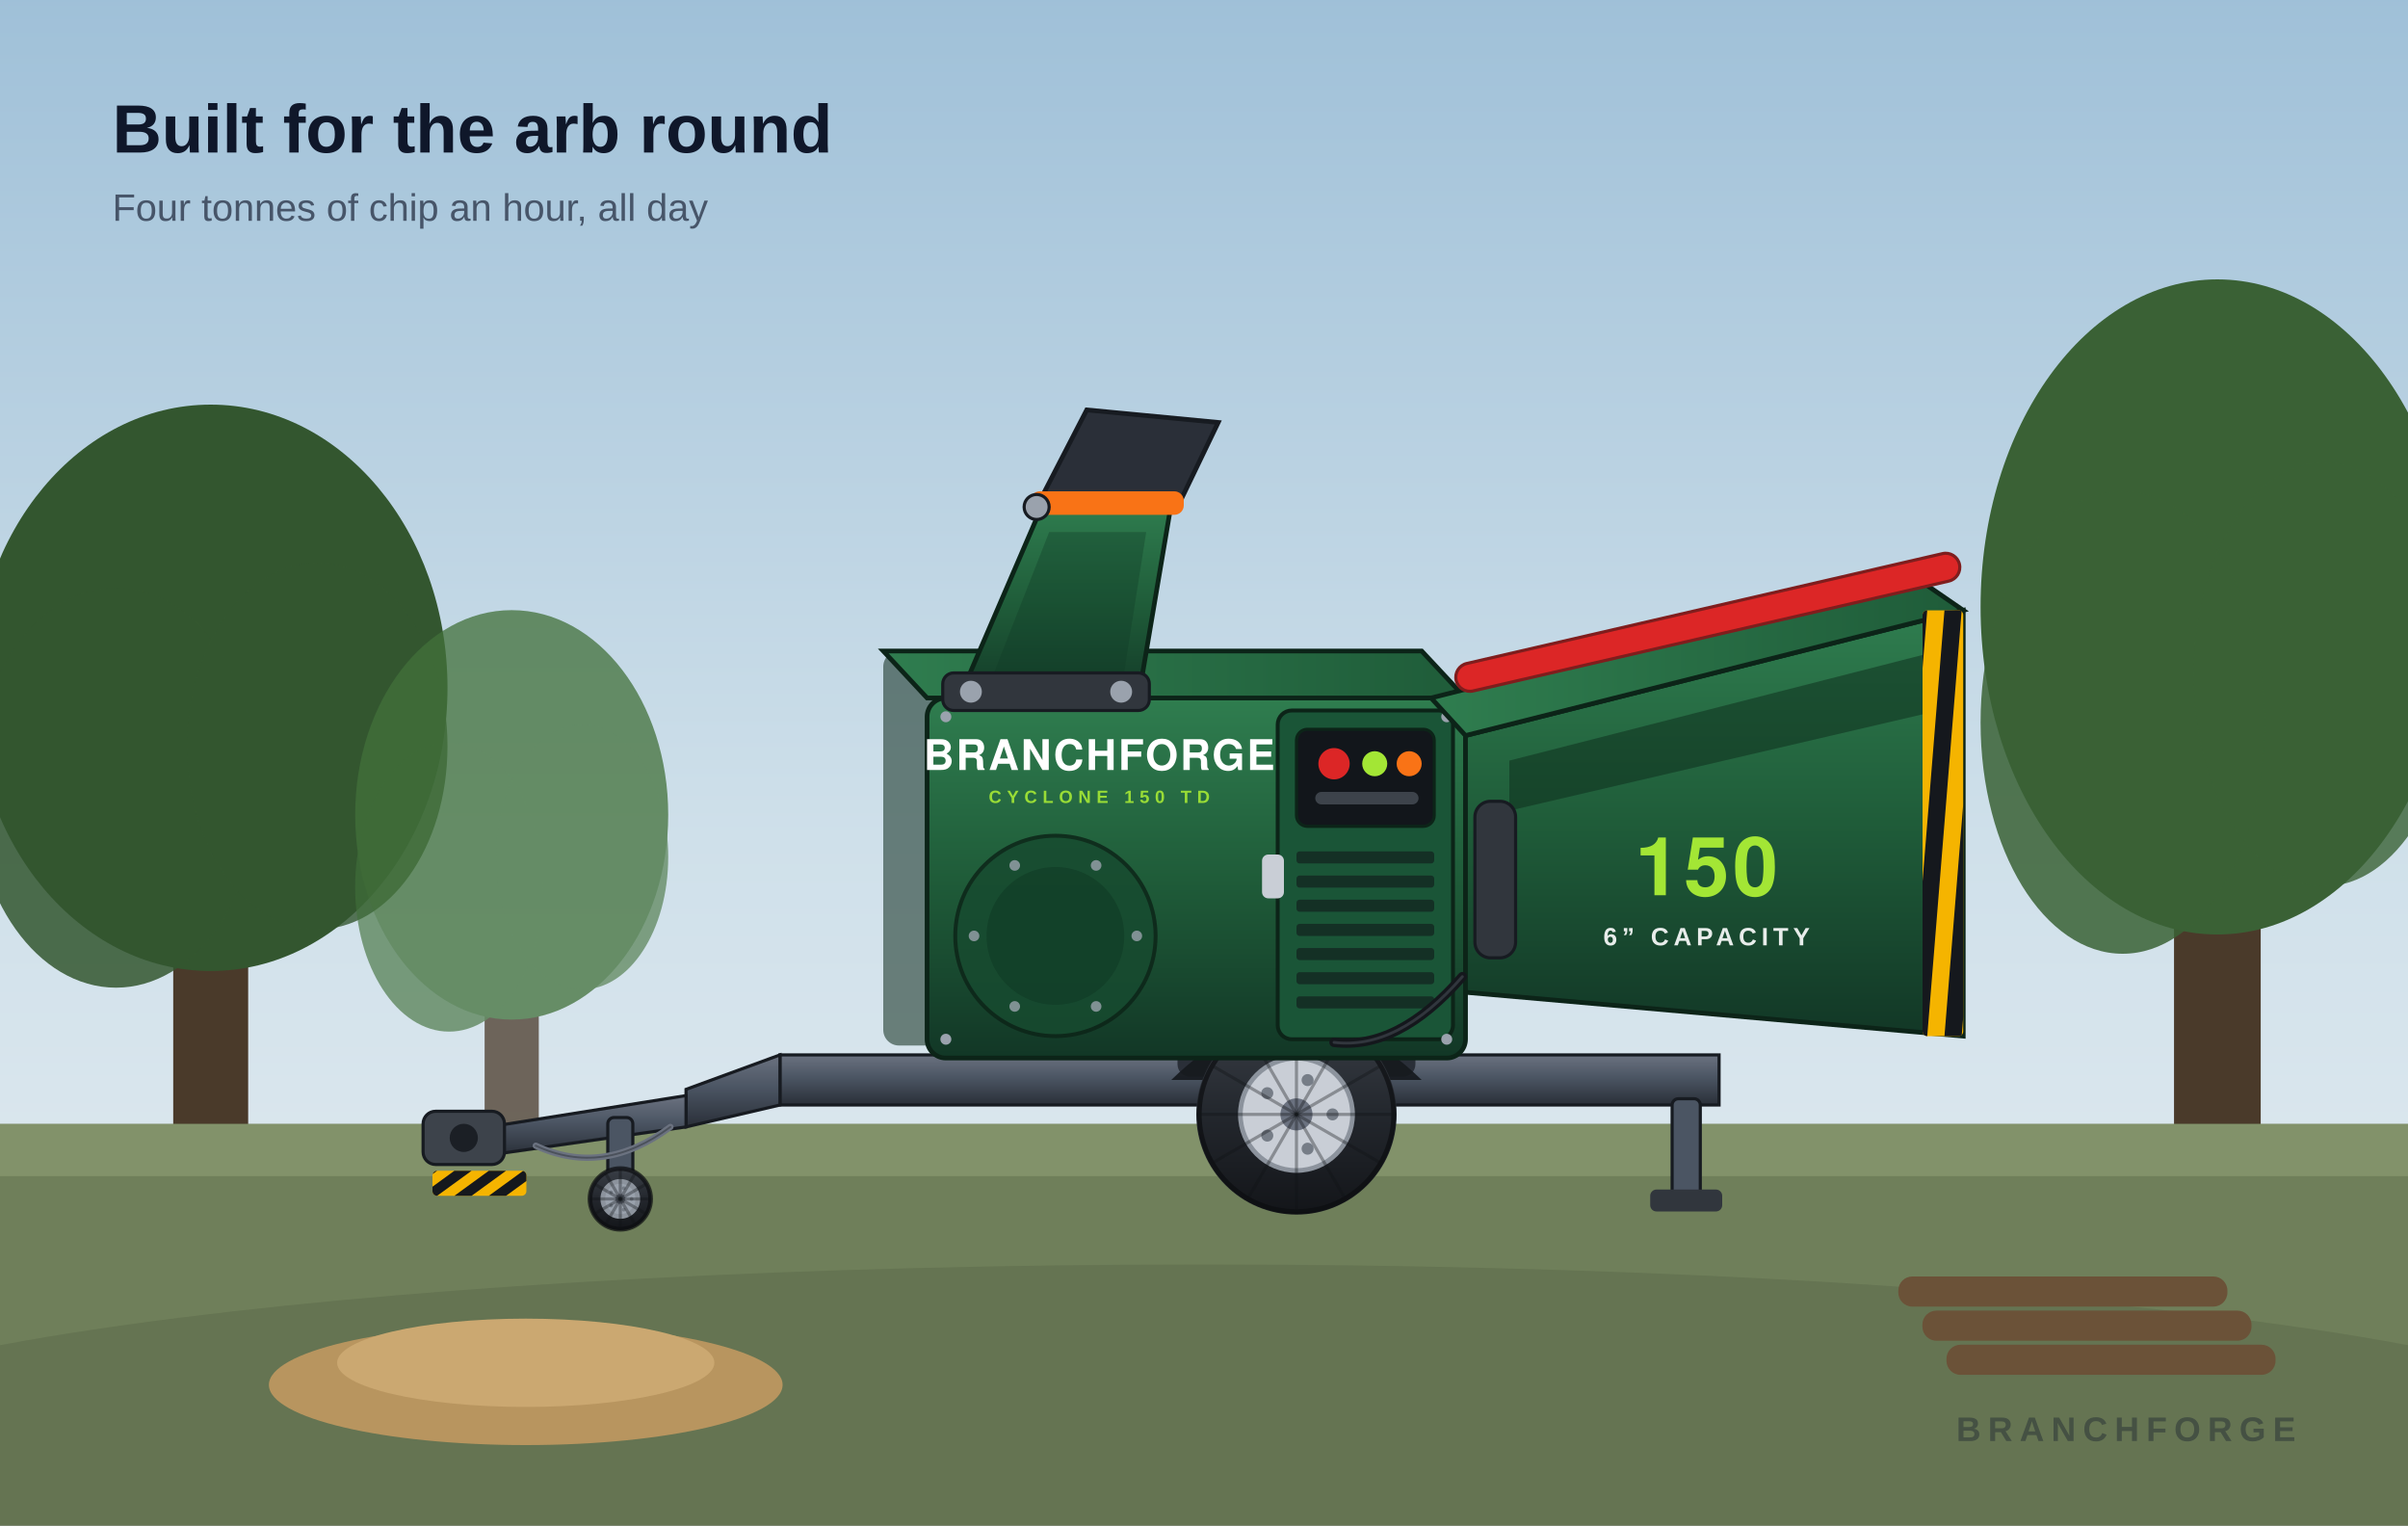
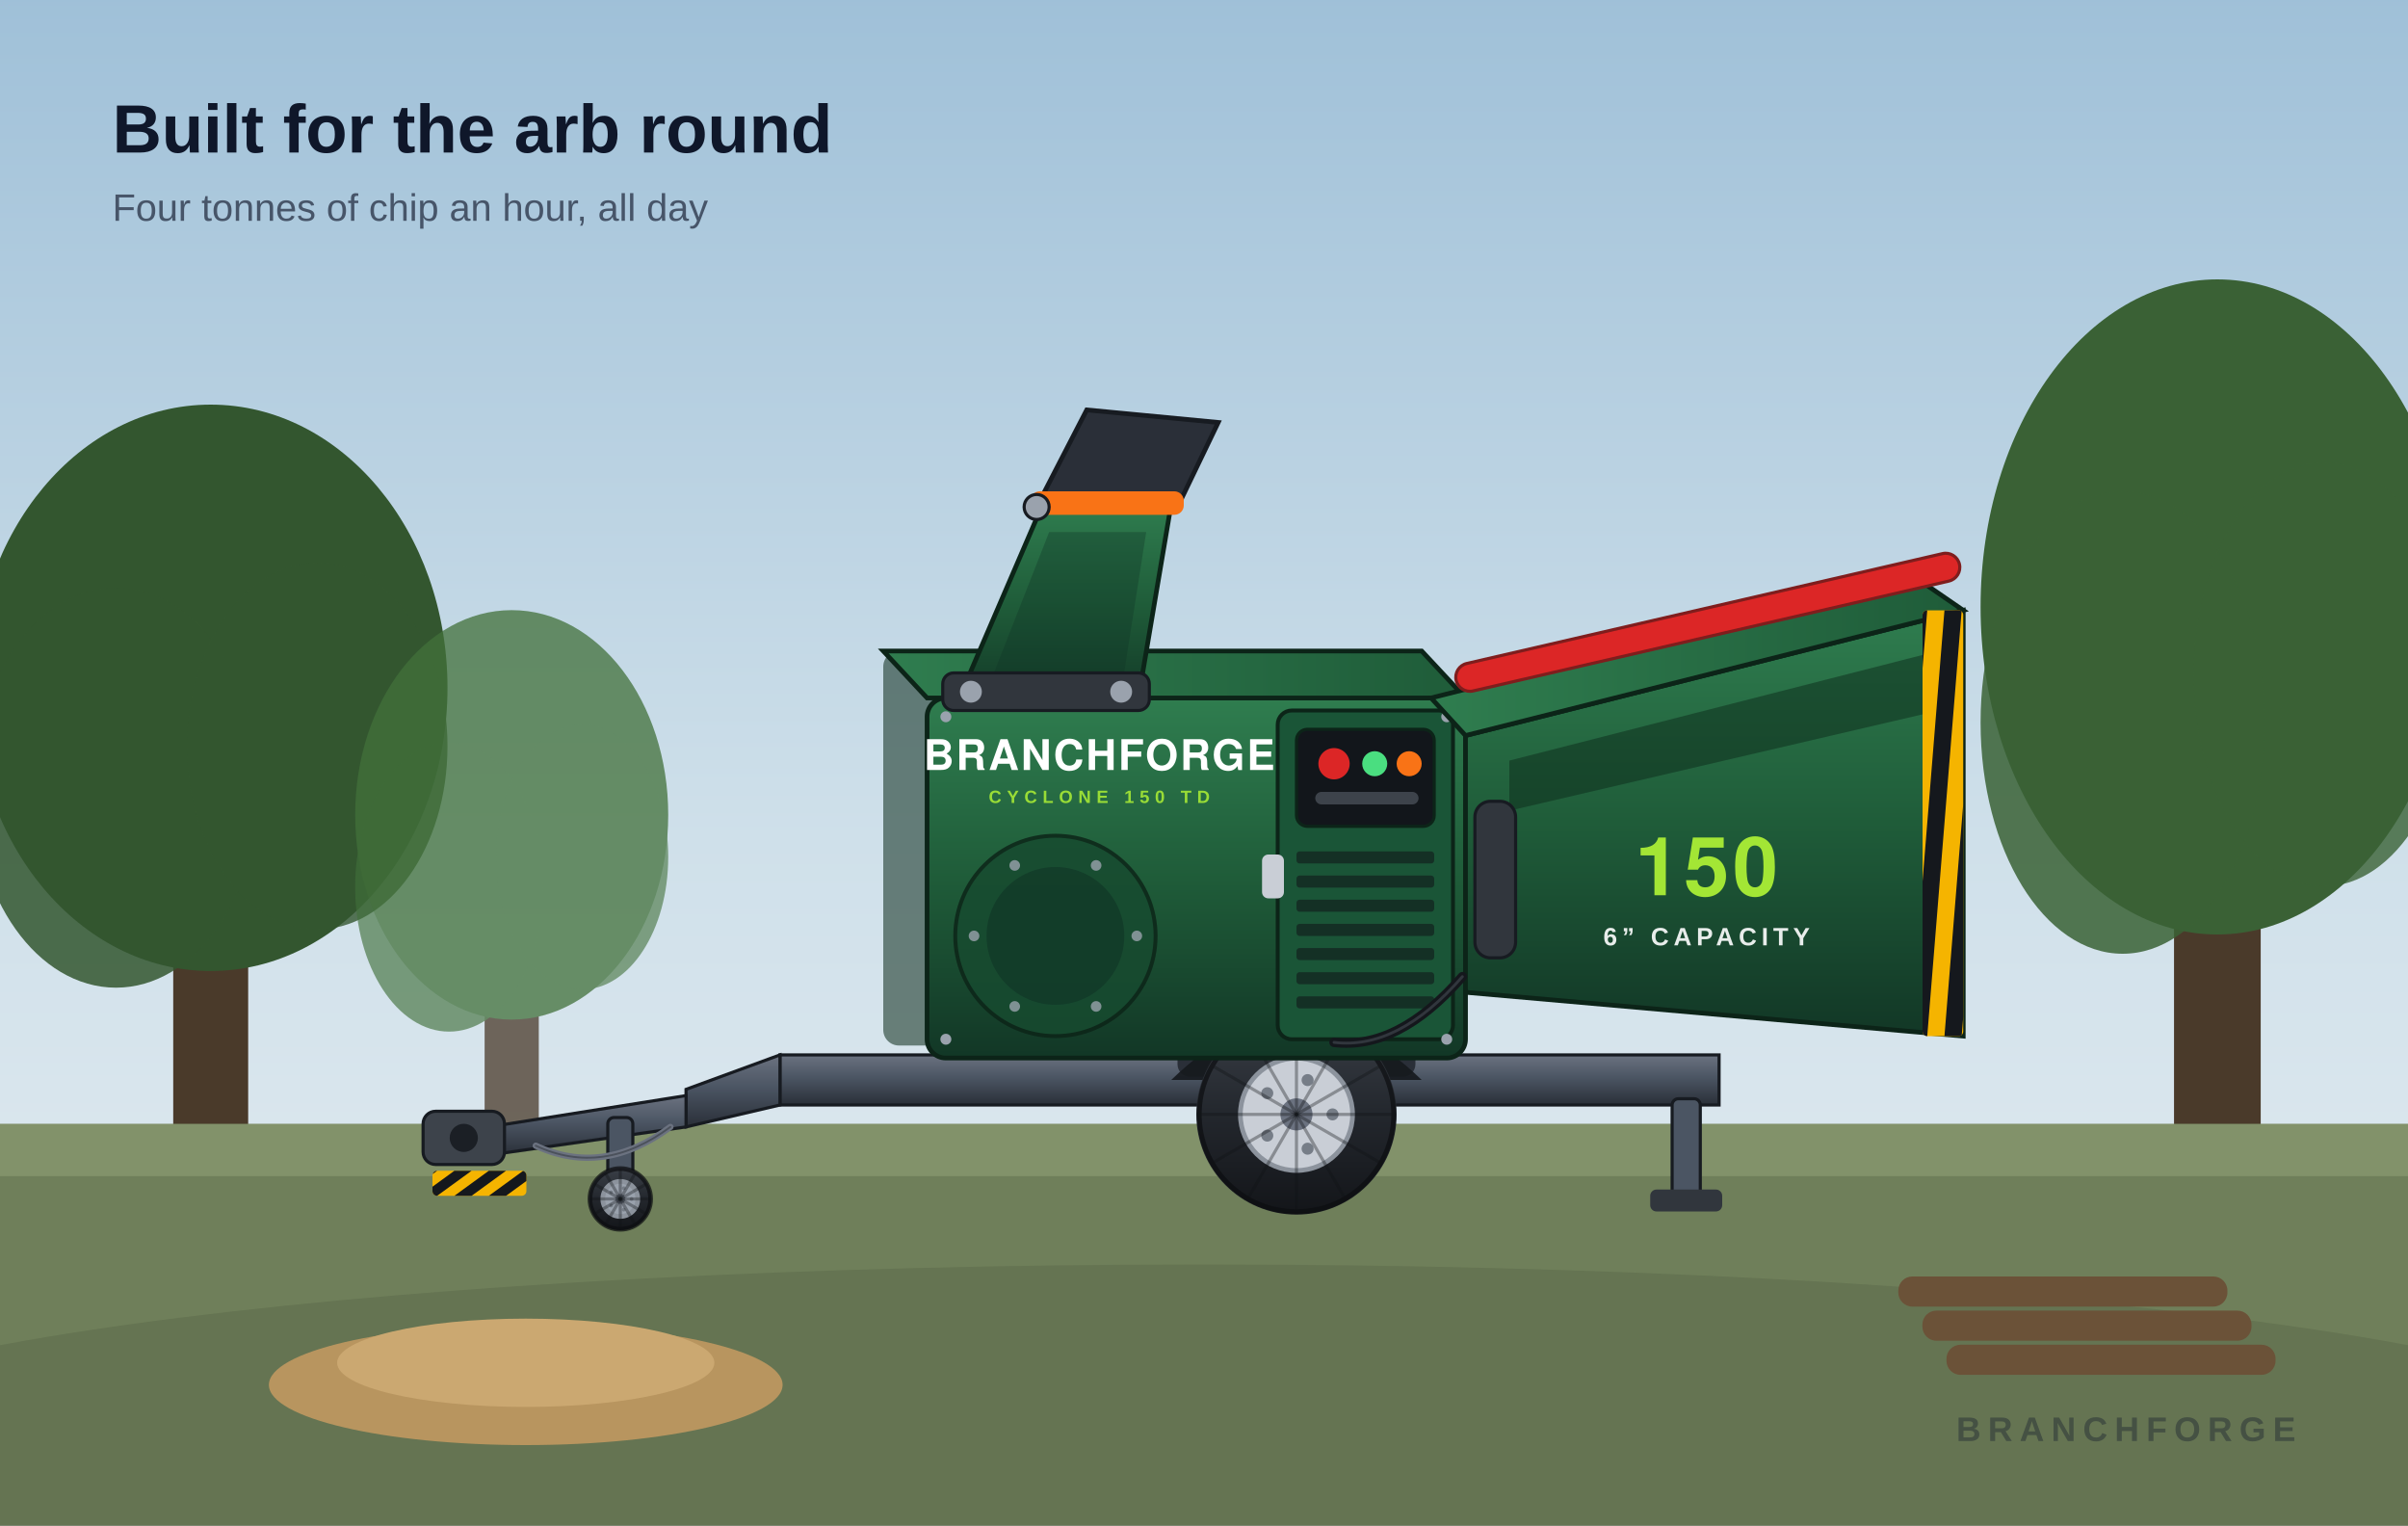
<svg xmlns="http://www.w3.org/2000/svg" viewBox="0 0 1200 760" width="1200" height="760" role="img">
  <defs>
    <linearGradient id="steel" x1="0" y1="0" x2="0" y2="1">
      <stop offset="0" stop-color="#6b7280" />
      <stop offset=".45" stop-color="#4b5563" />
      <stop offset="1" stop-color="#2a2f38" />
    </linearGradient>
    <linearGradient id="steelLite" x1="0" y1="0" x2="0" y2="1">
      <stop offset="0" stop-color="#aeb6c2" />
      <stop offset="1" stop-color="#6b7280" />
    </linearGradient>
    <linearGradient id="dark" x1="0" y1="0" x2="0" y2="1">
      <stop offset="0" stop-color="#31363f" />
      <stop offset="1" stop-color="#15181d" />
    </linearGradient>
    <linearGradient id="rubber" x1="0" y1="0" x2="0" y2="1">
      <stop offset="0" stop-color="#3a3f47" />
      <stop offset=".5" stop-color="#23272d" />
      <stop offset="1" stop-color="#131519" />
    </linearGradient>
    <radialGradient id="studioD" cx=".5" cy=".42" r=".78">
      <stop offset="0" stop-color="#232a33" />
      <stop offset=".6" stop-color="#141920" />
      <stop offset="1" stop-color="#0b0e13" />
    </radialGradient>
    <radialGradient id="studioL" cx=".5" cy=".4" r=".8">
      <stop offset="0" stop-color="#ffffff" />
      <stop offset=".65" stop-color="#eef1f5" />
      <stop offset="1" stop-color="#d7dce4" />
    </radialGradient>
    <linearGradient id="skyG" x1="0" y1="0" x2="0" y2="1">
      <stop offset="0" stop-color="#9fc0d8" />
      <stop offset=".55" stop-color="#cfe0ea" />
      <stop offset="1" stop-color="#e8eef2" />
    </linearGradient>
    <radialGradient id="shadow" cx=".5" cy=".5" r=".5">
      <stop offset="0" stop-color="#000" stop-opacity=".55" />
      <stop offset="1" stop-color="#000" stop-opacity="0" />
    </radialGradient>
    <linearGradient id="glassG" x1="0" y1="0" x2="1" y2="1">
      <stop offset="0" stop-color="#dfeaf2" stop-opacity=".9" />
      <stop offset="1" stop-color="#8fa6b8" stop-opacity=".75" />
    </linearGradient>
-     <linearGradient id="bf" x1="0" y1="0" x2="0" y2="1">
+     <linearGradient id="paint" x1="0" y1="0" x2="0" y2="1">
      <stop offset="0" stop-color="#2f7d4f" />
      <stop offset=".5" stop-color="#1f5c39" />
      <stop offset="1" stop-color="#123726" />
    </linearGradient>
-     <linearGradient id="bfTop" x1="0" y1="0" x2="1" y2="0">
+     <linearGradient id="paintTop" x1="0" y1="0" x2="1" y2="0">
      <stop offset="0" stop-color="#2f7d4f" />
      <stop offset="1" stop-color="#1f5c39" />
    </linearGradient>
  </defs>
  <rect width="1200" height="760" fill="#111" />
  <rect width="1200" height="760" fill="url(#skyG)" />
  <g opacity="1">
    <rect x="86.325" y="413.25" width="37.35" height="186.75" fill="#4a3a2a" />
    <ellipse cx="105" cy="342.7" rx="118" ry="141.1" fill="#33562f" />
    <ellipse cx="57.8" cy="392.5" rx="70.8" ry="99.6" fill="#33562f" opacity=".85" />
    <ellipse cx="158.1" cy="371.75" rx="64.9" ry="91.3" fill="#33562f" opacity=".8" />
  </g>
  <g opacity="1">
    <rect x="1083.4" y="384.0" width="43.2" height="216.0" fill="#4a3a2a" />
    <ellipse cx="1105" cy="302.4" rx="118" ry="163.2" fill="#3a6135" />
    <ellipse cx="1057.8" cy="360.0" rx="70.8" ry="115.2" fill="#3a6135" opacity=".85" />
    <ellipse cx="1158.1" cy="336.0" rx="64.9" ry="105.6" fill="#3a6135" opacity=".8" />
  </g>
  <g opacity=".75">
    <rect x="241.5" y="457.0" width="27.0" height="135.0" fill="#4a3a2a" />
    <ellipse cx="255" cy="406.0" rx="78" ry="102" fill="#41703a" />
    <ellipse cx="223.8" cy="442.0" rx="46.8" ry="72.0" fill="#41703a" opacity=".85" />
    <ellipse cx="290.1" cy="427.0" rx="42.9" ry="66.0" fill="#41703a" opacity=".8" />
  </g>
  <rect y="560" width="1200" height="200" fill="#6f7f5a" />
  <rect y="560" width="1200" height="26" fill="#8a9a70" opacity=".7" />
  <ellipse cx="600.0" cy="720" rx="720.0" ry="90" fill="#5d6b4b" opacity=".55" />
  <g transform="translate(150,120) scale(0.78)">
    <g opacity=".55">
-       <path d="M400 292 L744 292 L716 262 L372 262 Z" fill="#0d2a1c" />
-       <rect x="372" y="262" width="344" height="252" rx="10" fill="#0d2a1c" />
+       <path d="M400 292 L744 292 L716 262 L372 262 Z" fill="#0b2a1a" />
+       <rect x="372" y="262" width="344" height="252" rx="10" fill="#0b2a1a" />
    </g>
    <path d="M306 520 H906 V552 H306 Z" fill="url(#steel)" stroke="#171b21" stroke-width="2" />
    <path d="M306 520 L246 542 L246 566 L306 552 Z" fill="url(#steel)" stroke="#171b21" stroke-width="2" />
    <path d="M246 546 L120 566 L120 584 L246 566 Z" fill="url(#steel)" stroke="#171b21" stroke-width="2" />
    <rect x="78" y="556" width="52" height="34" rx="8" fill="#3d434b" stroke="#171b21" stroke-width="2" />
    <circle cx="104" cy="573" r="9" fill="#1b1f25" />
    <clipPath id="hz96126">
      <rect x="84" y="594" width="60" height="16" rx="3" />
    </clipPath>
    <g clip-path="url(#hz96126)">
      <rect x="84" y="594" width="60" height="16" fill="#f5b400" />
      <path d="M54 610 l22 -16 h11 l-22 16 z" fill="#15181d" />
      <path d="M76 610 l22 -16 h11 l-22 16 z" fill="#15181d" />
      <path d="M98 610 l22 -16 h11 l-22 16 z" fill="#15181d" />
      <path d="M120 610 l22 -16 h11 l-22 16 z" fill="#15181d" />
      <path d="M142 610 l22 -16 h11 l-22 16 z" fill="#15181d" />
    </g>
    <rect x="196" y="560" width="16" height="44" rx="4" fill="#4b5563" stroke="#171b21" stroke-width="2" />
    <circle cx="204" cy="612" r="20" fill="url(#rubber)" />
    <circle cx="204" cy="612" r="19.4" fill="none" stroke="#0b0d10" stroke-width="3" opacity=".7" />
    <circle cx="204" cy="612" r="11.2" fill="#9aa2ad" />
    <circle cx="204" cy="612" r="11.2" fill="none" stroke="#8c939d" stroke-width="3" />
    <circle cx="204" cy="612" r="3.2" fill="#6b7280" />
    <circle cx="211.2" cy="612.0" r="1.2" fill="#767d87" />
    <circle cx="206.225" cy="618.848" r="1.2" fill="#767d87" />
    <circle cx="198.175" cy="616.232" r="1.2" fill="#767d87" />
    <circle cx="198.175" cy="607.768" r="1.2" fill="#767d87" />
    <circle cx="206.225" cy="605.152" r="1.2" fill="#767d87" />
    <path d="M204 612 L223.0 612.0" stroke="#0e1114" stroke-width="2" opacity=".35" />
    <path d="M204 612 L220.454 621.5" stroke="#0e1114" stroke-width="2" opacity=".35" />
    <path d="M204 612 L213.5 628.454" stroke="#0e1114" stroke-width="2" opacity=".35" />
    <path d="M204 612 L204 631" stroke="#0e1114" stroke-width="2" opacity=".35" />
    <path d="M204 612 L194.5 628.454" stroke="#0e1114" stroke-width="2" opacity=".35" />
    <path d="M204 612 L187.546 621.5" stroke="#0e1114" stroke-width="2" opacity=".35" />
    <path d="M204 612 L185 612" stroke="#0e1114" stroke-width="2" opacity=".35" />
    <path d="M204 612 L187.545 602.5" stroke="#0e1114" stroke-width="2" opacity=".35" />
    <path d="M204 612 L194.5 595.546" stroke="#0e1114" stroke-width="2" opacity=".35" />
    <path d="M204 612 L204 593" stroke="#0e1114" stroke-width="2" opacity=".35" />
    <path d="M204 612 L213.5 595.545" stroke="#0e1114" stroke-width="2" opacity=".35" />
    <path d="M204 612 L220.454 602.5" stroke="#0e1114" stroke-width="2" opacity=".35" />
    <path d="M150 578 Q193.0 598.0 236 566" fill="none" stroke="#6b7280" stroke-width="4" stroke-linecap="round" />
    <path d="M150 578 Q193.0 598.0 236 566" fill="none" stroke="#3d434b" stroke-width="1.2" stroke-linecap="round" opacity=".7" />
    <rect x="876" y="548" width="18" height="62" rx="4" fill="#4b5563" stroke="#171b21" stroke-width="2" />
    <rect x="862" y="606" width="46" height="14" rx="4" fill="#31363d" />
    <rect x="560" y="500" width="152" height="34" rx="8" fill="#2a2f38" />
    <path d="M556 536 q80 -78 160 0 z" fill="#15181d" opacity=".9" />
    <circle cx="636" cy="558" r="64" fill="url(#rubber)" />
    <circle cx="636" cy="558" r="62.08" fill="none" stroke="#0b0d10" stroke-width="3" opacity=".7" />
    <circle cx="636" cy="558" r="35.84" fill="#c9ced6" />
    <circle cx="636" cy="558" r="35.84" fill="none" stroke="#8c939d" stroke-width="3" />
    <circle cx="636" cy="558" r="10.24" fill="#6b7280" />
    <circle cx="659.04" cy="558.0" r="3.84" fill="#767d87" />
    <circle cx="643.12" cy="579.912" r="3.84" fill="#767d87" />
    <circle cx="617.36" cy="571.543" r="3.84" fill="#767d87" />
    <circle cx="617.36" cy="544.457" r="3.84" fill="#767d87" />
    <circle cx="643.12" cy="536.088" r="3.84" fill="#767d87" />
    <path d="M636 558 L696.8 558.0" stroke="#0e1114" stroke-width="2" opacity=".35" />
    <path d="M636 558 L688.654 588.4" stroke="#0e1114" stroke-width="2" opacity=".35" />
    <path d="M636 558 L666.4 610.654" stroke="#0e1114" stroke-width="2" opacity=".35" />
    <path d="M636 558 L636 618.8" stroke="#0e1114" stroke-width="2" opacity=".35" />
    <path d="M636 558 L605.6 610.654" stroke="#0e1114" stroke-width="2" opacity=".35" />
    <path d="M636 558 L583.346 588.4" stroke="#0e1114" stroke-width="2" opacity=".35" />
    <path d="M636 558 L575.2 558" stroke="#0e1114" stroke-width="2" opacity=".35" />
    <path d="M636 558 L583.346 527.6" stroke="#0e1114" stroke-width="2" opacity=".35" />
    <path d="M636 558 L605.6 505.346" stroke="#0e1114" stroke-width="2" opacity=".35" />
    <path d="M636 558 L636 497.2" stroke="#0e1114" stroke-width="2" opacity=".35" />
    <path d="M636 558 L666.4 505.346" stroke="#0e1114" stroke-width="2" opacity=".35" />
    <path d="M636 558 L688.654 527.6" stroke="#0e1114" stroke-width="2" opacity=".35" />
-     <rect x="400" y="292" width="344" height="230" rx="12" fill="url(#bf)" stroke="#0c2418" stroke-width="3" />
-     <path d="M400 292 L744 292 L716 262 L372 262 Z" fill="url(#bfTop)" stroke="#0c2418" stroke-width="3" />
+     <rect x="400" y="292" width="344" height="230" rx="12" fill="url(#paint)" stroke="#0c2418" stroke-width="3" />
+     <path d="M400 292 L744 292 L716 262 L372 262 Z" fill="url(#paintTop)" stroke="#0c2418" stroke-width="3" />
    <circle cx="482" cy="444" r="64" fill="#164a2f" stroke="#0c2418" stroke-width="2.5" opacity=".85" />
-     <circle cx="482" cy="444" r="44" fill="#0f3a24" opacity=".6" />
+     <circle cx="482" cy="444" r="44" fill="#0f3325" opacity=".6" />
    <g opacity=".8">
      <circle cx="534.0" cy="444.0" r="3.4" fill="#9aa2ad" />
      <circle cx="508.0" cy="489.033" r="3.4" fill="#9aa2ad" />
      <circle cx="456.0" cy="489.033" r="3.4" fill="#9aa2ad" />
      <circle cx="430.0" cy="444.0" r="3.4" fill="#9aa2ad" />
      <circle cx="456.0" cy="398.967" r="3.4" fill="#9aa2ad" />
      <circle cx="508.0" cy="398.967" r="3.4" fill="#9aa2ad" />
    </g>
    <rect x="624" y="300" width="112" height="210" rx="9" fill="#1a5537" stroke="#0c2418" stroke-width="2.5" />
    <rect x="636" y="390.0" width="88" height="7.714" rx="2" fill="#0f1216" opacity=".55" />
    <rect x="636" y="405.429" width="88" height="7.714" rx="2" fill="#0f1216" opacity=".55" />
    <rect x="636" y="420.857" width="88" height="7.714" rx="2" fill="#0f1216" opacity=".55" />
    <rect x="636" y="436.286" width="88" height="7.714" rx="2" fill="#0f1216" opacity=".55" />
    <rect x="636" y="451.714" width="88" height="7.714" rx="2" fill="#0f1216" opacity=".55" />
    <rect x="636" y="467.143" width="88" height="7.714" rx="2" fill="#0f1216" opacity=".55" />
    <rect x="636" y="482.571" width="88" height="7.714" rx="2" fill="#0f1216" opacity=".55" />
    <rect x="614" y="392" width="14" height="28" rx="4" fill="#c9ced6" />
    <rect x="636" y="312" width="88" height="62" rx="7" fill="#12161b" stroke="#0c2418" stroke-width="2" />
    <circle cx="660" cy="334" r="10" fill="#dc2626" />
-     <circle cx="686" cy="334" r="8" fill="#a3e635" />
+     <circle cx="686" cy="334" r="8" fill="#4ade80" />
    <circle cx="708" cy="334" r="8" fill="#f97316" />
    <rect x="648" y="352" width="66" height="8" rx="4" fill="#3d434b" />
    <circle cx="412" cy="304" r="3.5" fill="#9aa2ad" />
    <circle cx="732" cy="304" r="3.5" fill="#9aa2ad" />
    <circle cx="412" cy="510" r="3.5" fill="#9aa2ad" />
    <circle cx="732" cy="510" r="3.5" fill="#9aa2ad" />
    <g transform="rotate(0 476 292)">
-       <path d="M418 298 L534 298 L556 168 L474 168 Z" fill="url(#bf)" stroke="#0c2418" stroke-width="3" />
-       <path d="M438 288 L524 288 L540 186 L478 186 Z" fill="#0f3a24" opacity=".35" />
+       <path d="M418 298 L534 298 L556 168 L474 168 Z" fill="url(#paint)" stroke="#0c2418" stroke-width="3" />
+       <path d="M438 288 L524 288 L540 186 L478 186 Z" fill="#0f3325" opacity=".35" />
      <rect x="410" y="276" width="132" height="24" rx="7" fill="#31363d" stroke="#171b21" stroke-width="2" />
      <circle cx="428" cy="288" r="7" fill="#9aa2ad" />
      <circle cx="524" cy="288" r="7" fill="#9aa2ad" />
      <path d="M470 170 L560 170 L586 116 L502 108 Z" fill="#2a2f38" stroke="#171b21" stroke-width="3" />
      <rect x="466" y="160" width="98" height="15" rx="6" fill="#f97316" />
      <circle cx="470" cy="170" r="8" fill="#9aa2ad" stroke="#171b21" stroke-width="2" />
    </g>
-     <path d="M744 316 L1062 236 L1062 508 L744 480 Z" fill="url(#bf)" stroke="#0c2418" stroke-width="3" />
-     <path d="M744 316 L1062 236 L1030 214 L722 292 Z" fill="url(#bfTop)" stroke="#0c2418" stroke-width="3" />
+     <path d="M744 316 L1062 236 L1062 508 L744 480 Z" fill="url(#paint)" stroke="#0c2418" stroke-width="3" />
+     <path d="M744 316 L1062 236 L1030 214 L722 292 Z" fill="url(#paintTop)" stroke="#0c2418" stroke-width="3" />
    <path d="M772 332 L1038 264 L1038 302 L772 364 Z" fill="#0b2a1a" opacity=".5" />
    <clipPath id="hz2184">
      <rect x="1036" y="236" width="26" height="272" rx="3" />
    </clipPath>
    <g clip-path="url(#hz2184)">
      <rect x="1036" y="236" width="26" height="272" fill="#f5b400" />
      <path d="M1006 508 l22 -272 h11 l-22 272 z" fill="#15181d" />
      <path d="M1028 508 l22 -272 h11 l-22 272 z" fill="#15181d" />
      <path d="M1050 508 l22 -272 h11 l-22 272 z" fill="#15181d" />
      <path d="M1072 508 l22 -272 h11 l-22 272 z" fill="#15181d" />
    </g>
    <rect x="750" y="358" width="26" height="100" rx="10" fill="#31363d" stroke="#171b21" stroke-width="2" />
    <rect x="736" y="272" width="330" height="18" rx="9" fill="#dc2626" stroke="#7f1d1d" stroke-width="2" transform="rotate(-13 736 272)" />
    <path d="M742 470 Q701.0 517.0 660 512" fill="none" stroke="#14171c" stroke-width="6" stroke-linecap="round" />
    <path d="M742 470 Q701.0 517.0 660 512" fill="none" stroke="#3d434b" stroke-width="1.8" stroke-linecap="round" opacity=".7" />
    <text x="510" y="338" text-anchor="middle" font-family="Arial Black,Helvetica,sans-serif" font-weight="800" font-size="27" letter-spacing="1.2" fill="#ffffff">BRANCHFORGE</text>
    <text x="510" y="359.06" text-anchor="middle" font-family="Arial,Helvetica,sans-serif" font-weight="700" font-size="11.34" letter-spacing="3.5" fill="#a3e635" opacity=".92">CYCLONE 150 TD</text>
    <text x="898" y="418" text-anchor="middle" font-family="Arial Black,Helvetica,sans-serif" font-weight="800" font-size="52" letter-spacing="2.3" fill="#a3e635">150</text>
    <text x="898" y="450" text-anchor="middle" font-family="Arial,Helvetica,sans-serif" font-weight="700" font-size="16" letter-spacing="3" fill="#ffffff" opacity=".9">6” CAPACITY</text>
  </g>
  <ellipse cx="262" cy="690" rx="128" ry="30" fill="#b8955f" />
  <ellipse cx="262" cy="679" rx="94" ry="22" fill="#cba871" />
  <rect x="946" y="636" width="164" height="15" rx="7" fill="#6b5238" />
  <rect x="958" y="653" width="164" height="15" rx="7" fill="#6b5238" />
  <rect x="970" y="670" width="164" height="15" rx="7" fill="#6b5238" />
  <text x="56" y="76" font-family="Arial,Helvetica,sans-serif" font-weight="800" font-size="34" fill="#0f172a">Built for the arb round</text>
  <text x="56" y="110" font-family="Arial,Helvetica,sans-serif" font-weight="500" font-size="19" fill="#475569">Four tonnes of chip an hour, all day</text>
  <text x="1144" y="718" text-anchor="end" font-family="Arial,Helvetica,sans-serif" font-weight="800" font-size="17" letter-spacing="3.5" fill="#0f172a" opacity=".38">BRANCHFORGE</text>
</svg>
